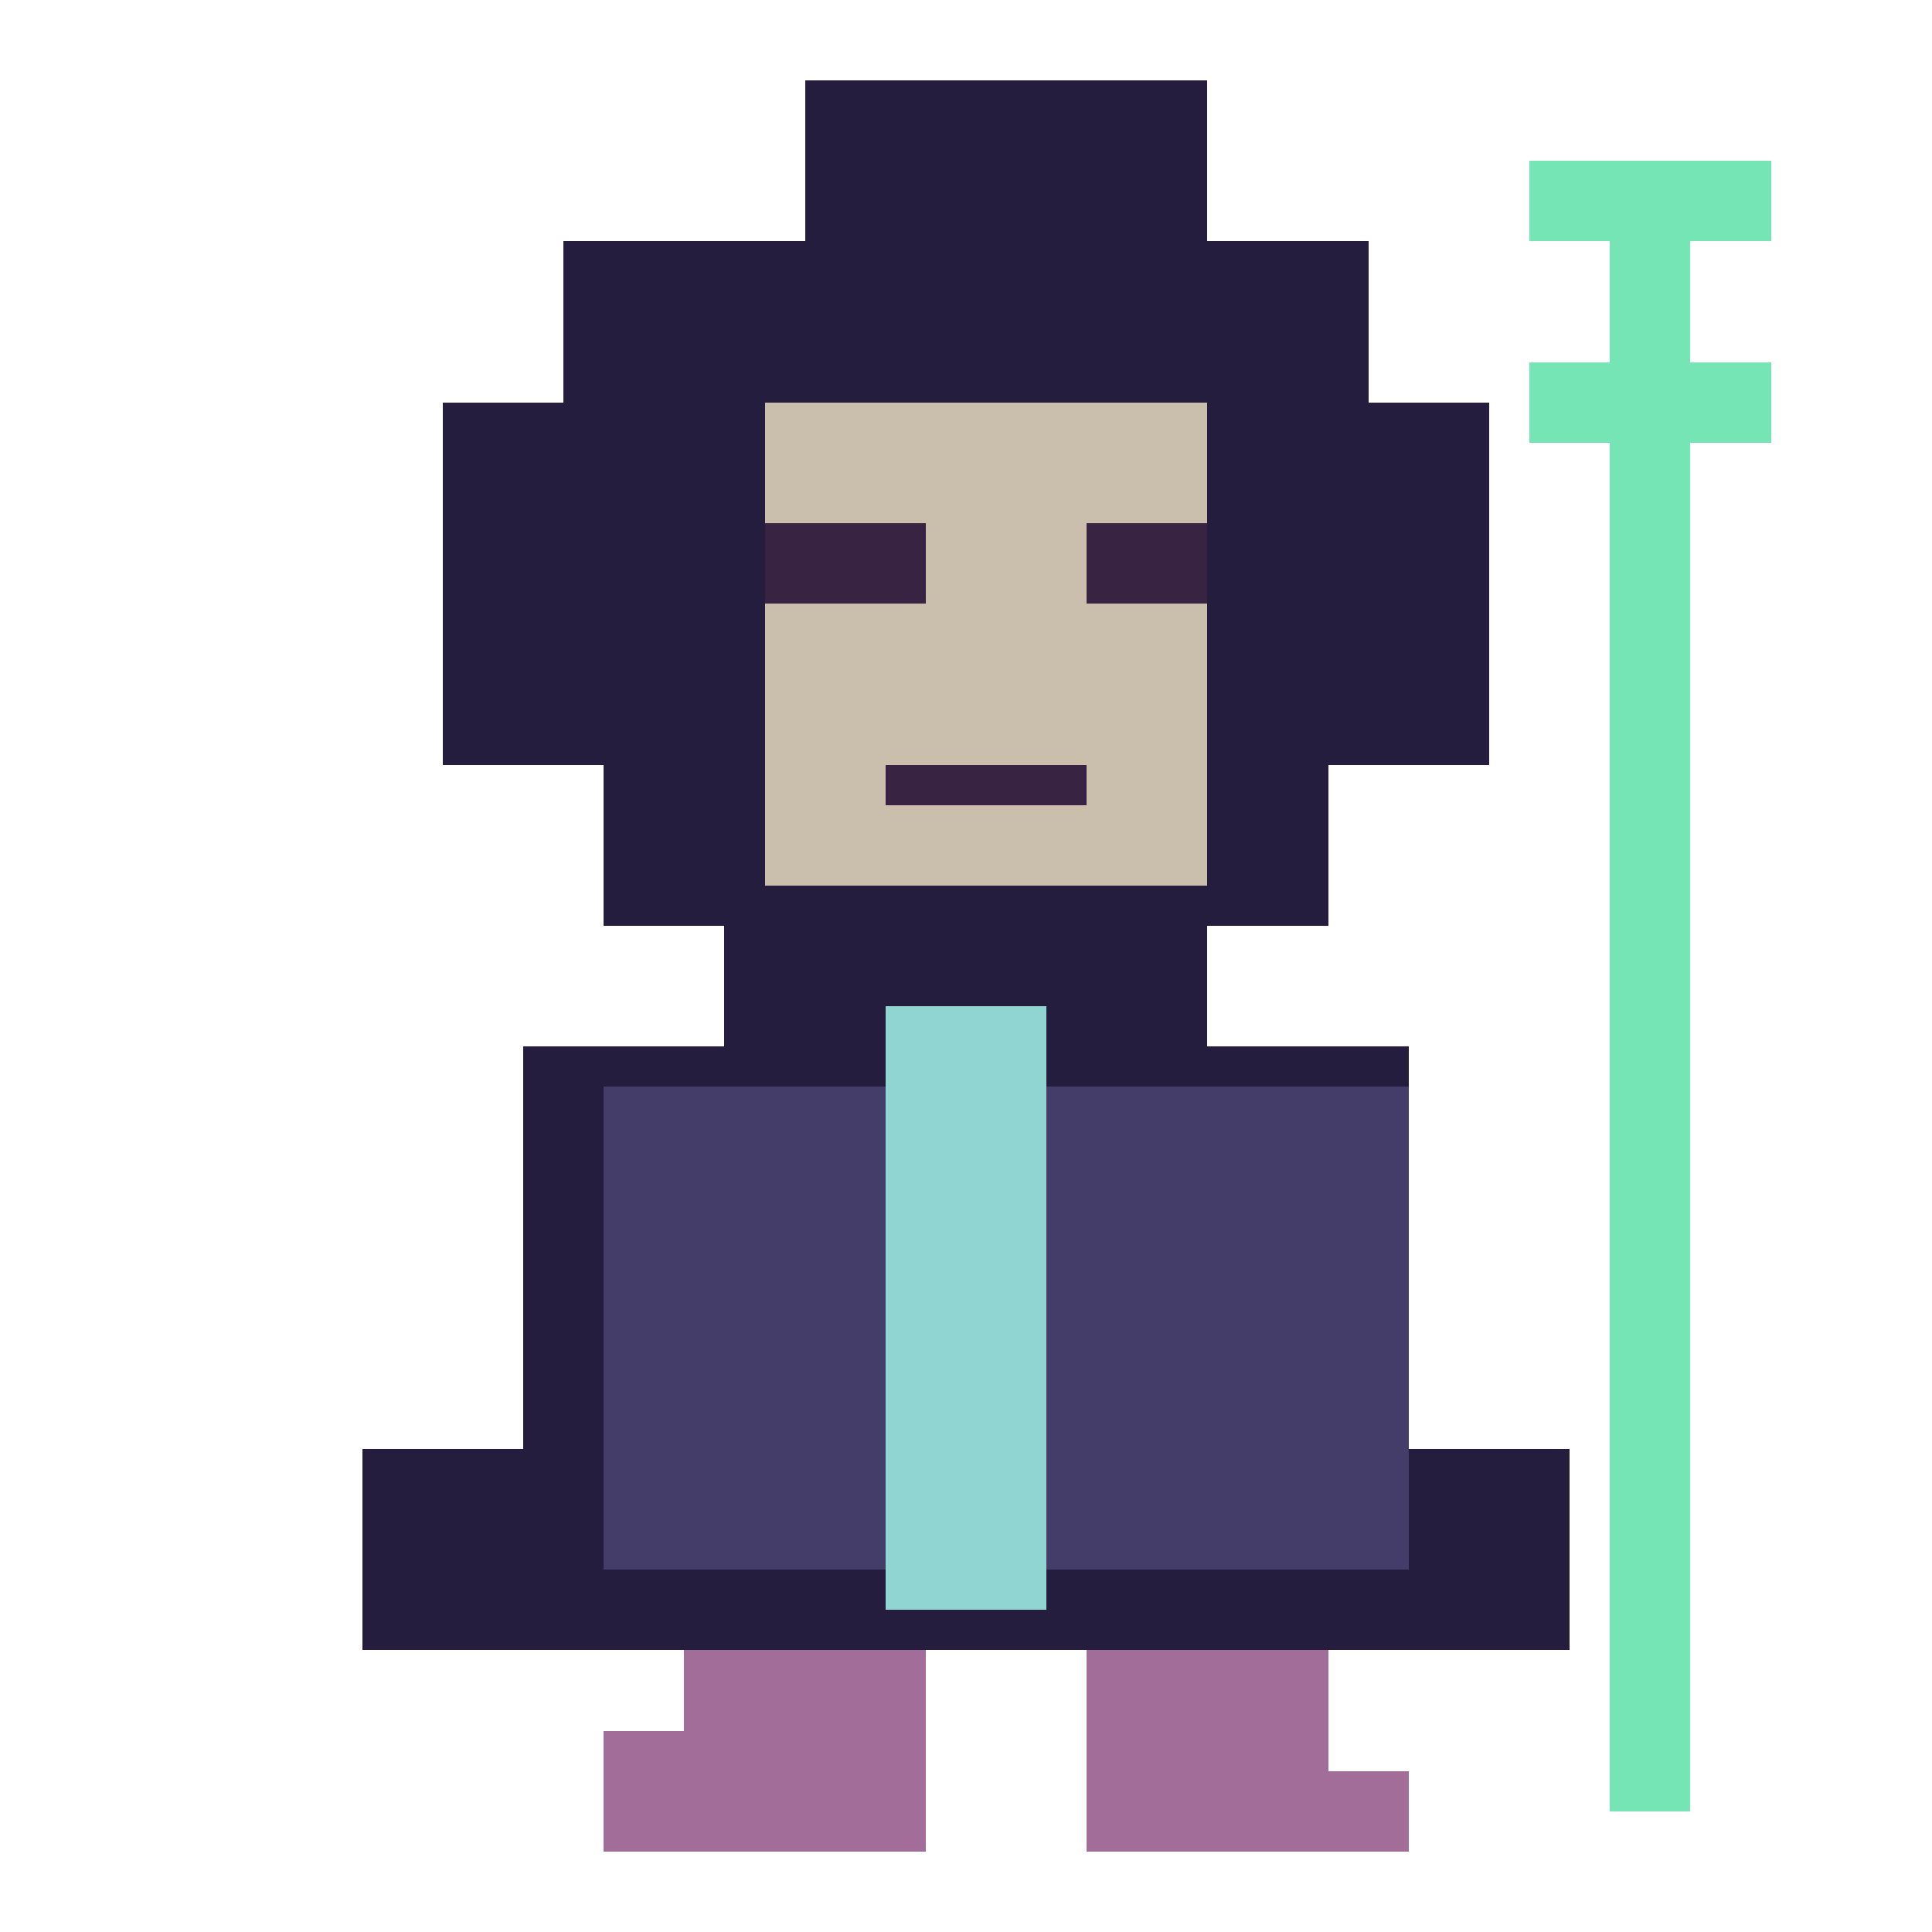
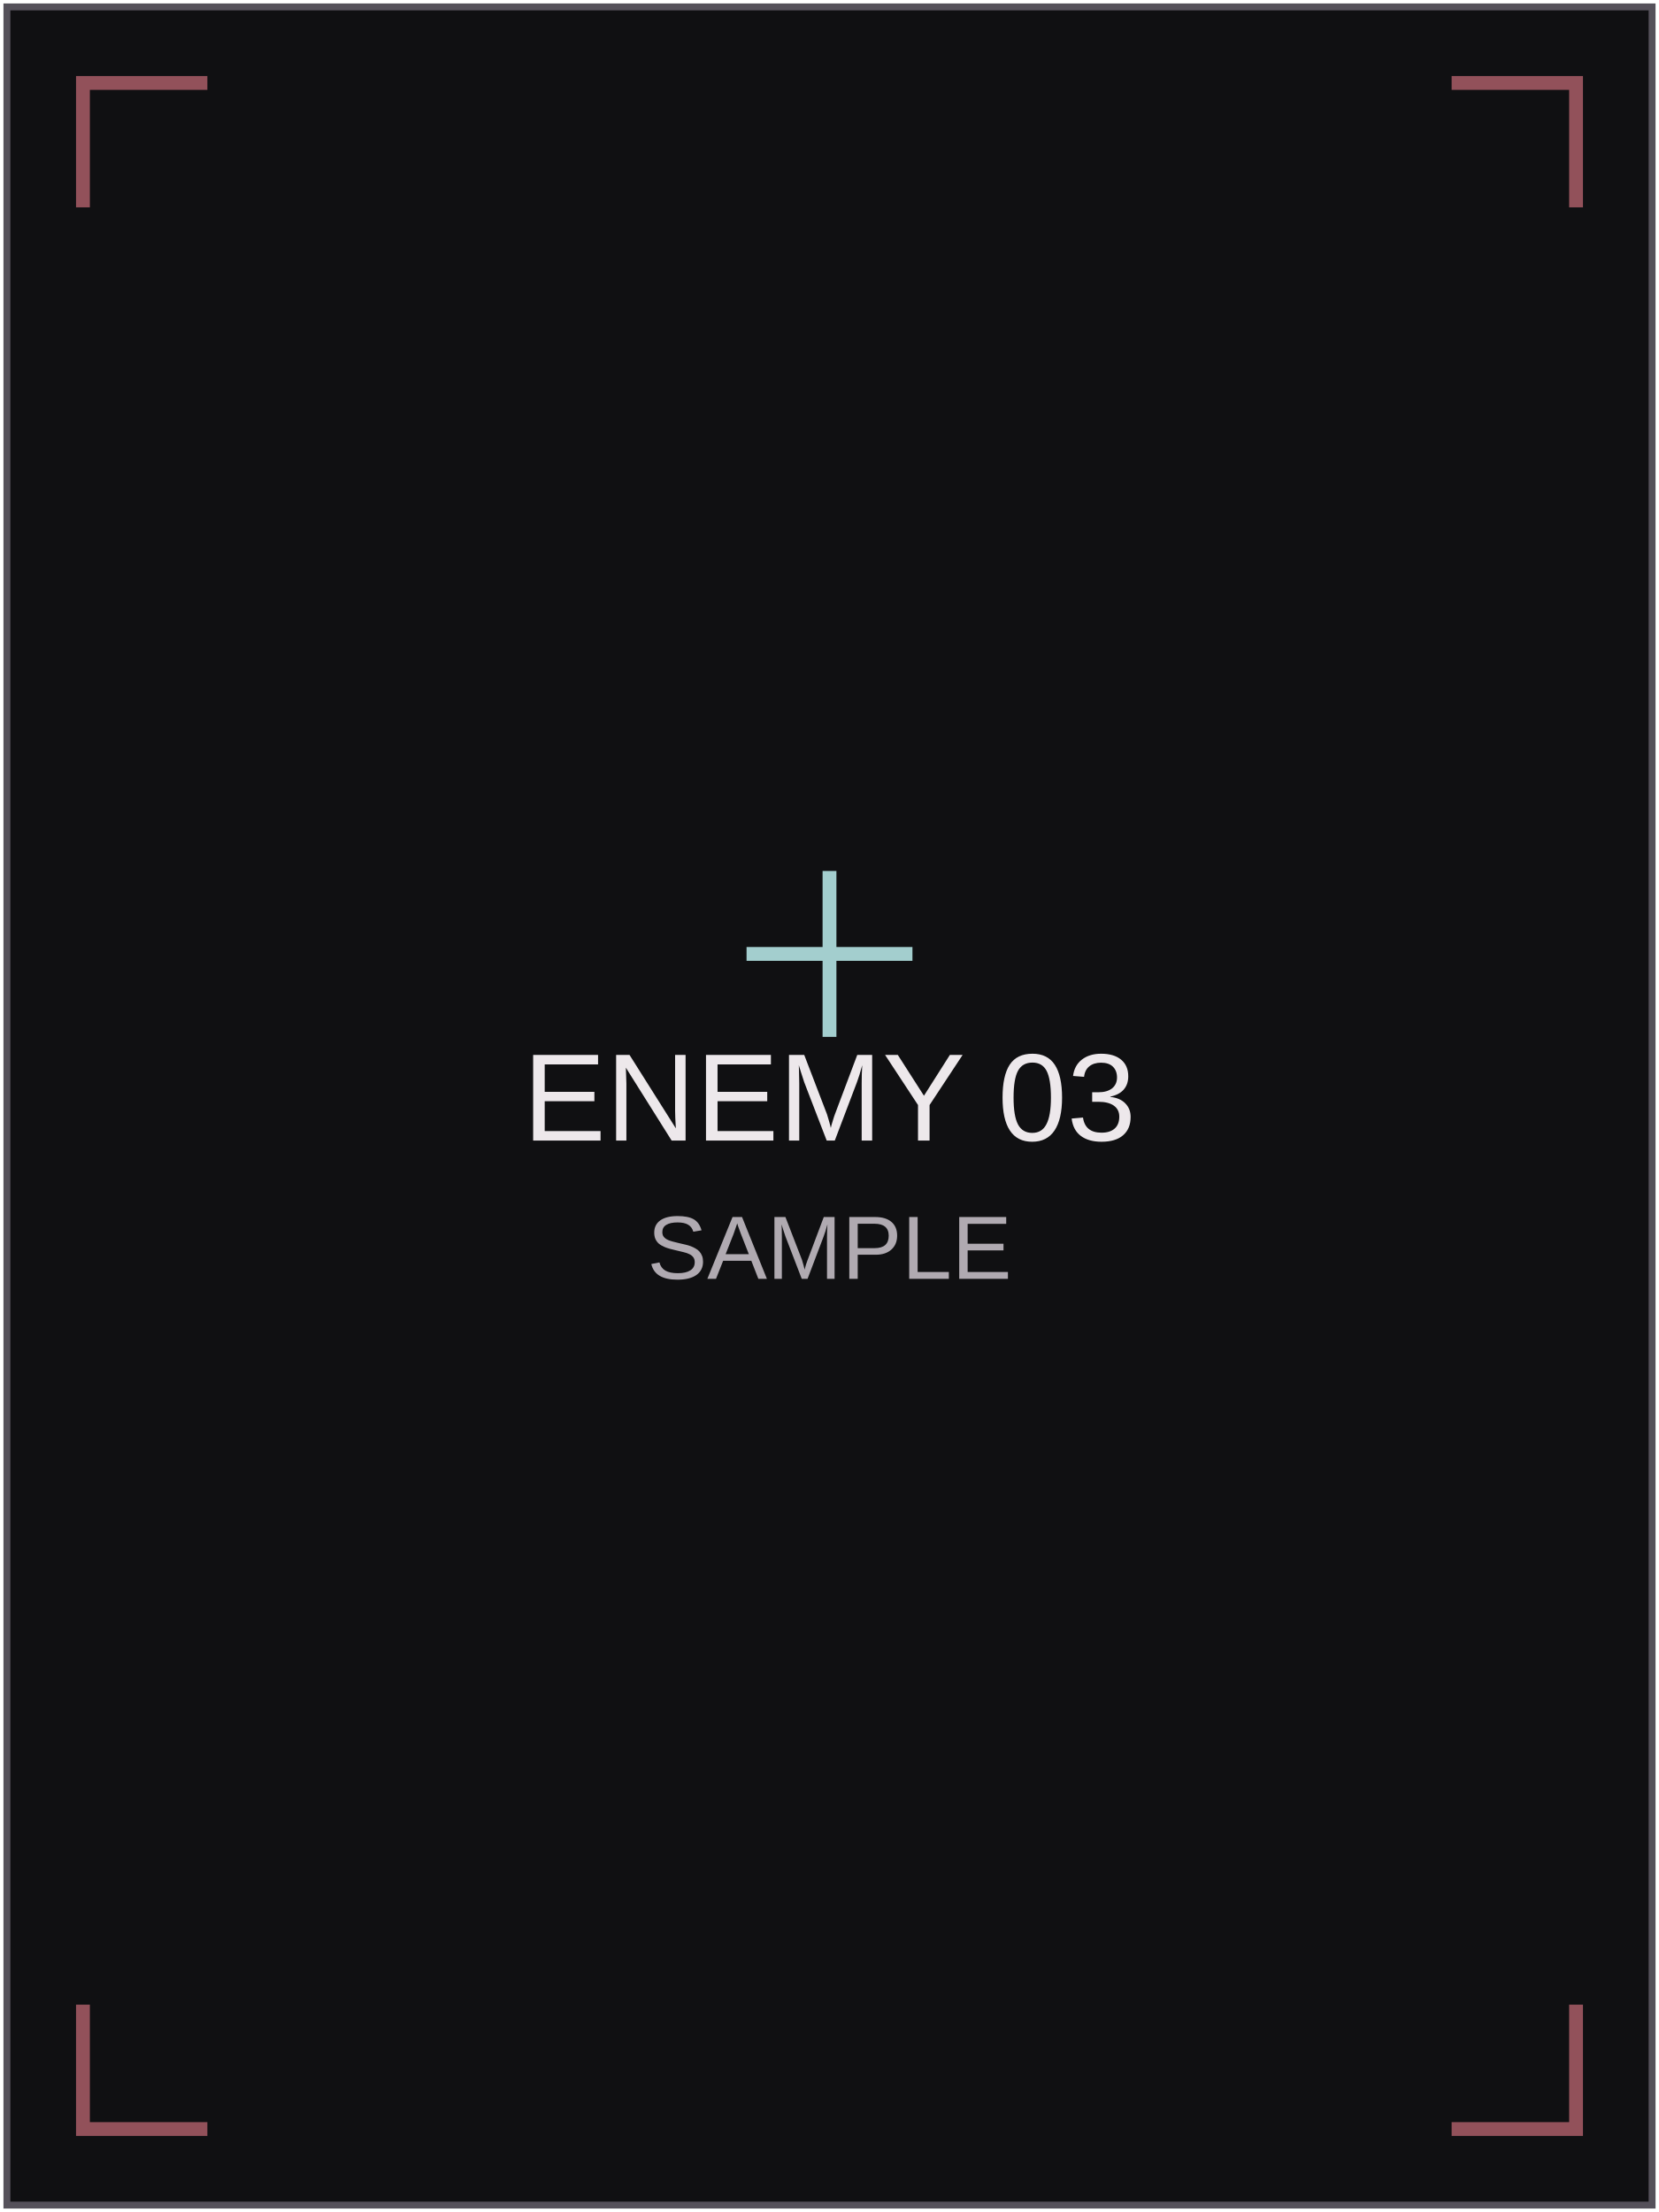
- <svg xmlns="http://www.w3.org/2000/svg" viewBox="0 0 48 48" shape-rendering="crispEdges">
-   <path fill="#241d3d" d="M20 2h10v4h4v4h3v9h-4v4h-3v3h5v10h4v5H9v-5h4V26h5v-3h-3v-4h-4v-9h3V6h6z" />
-   <path fill="#cabfac" d="M19 10h11v12H19z" />
-   <path fill="#382342" d="M19 13h4v2h-4zm8 0h3v2h-3zm-5 6h5v1h-5z" />
-   <path fill="#443d6a" d="M15 27h20v12H15z" />
-   <path fill="#90d5d2" d="M22 25h4v15h-4z" />
-   <path fill="#a26d99" d="M17 41h6v5h-8v-3h2zm10 0h6v3h2v2h-8z" />
-   <path fill="#76e5b5" d="M40 4h2v41h-2zM38 4h6v2h-6zm0 5h6v2h-6z" />
+ <svg xmlns="http://www.w3.org/2000/svg" viewBox="0 0 240 320" role="img" aria-label="ENEMY 03 image placeholder">
+   <rect x="1" y="1" width="238" height="318" fill="#101012" stroke="#55515a" />
+   <path d="M12 30V12H30 M210 12H228V30 M12 290V308H30 M210 308H228V290" fill="none" stroke="#92515a" stroke-width="2" />
+   <path d="M108.0 138.0H132.0 M120.0 126.0V150.0" stroke="#a3cece" stroke-width="2" />
+   <text x="120.0" y="165.0" text-anchor="middle" fill="#ede8eb" font-family="Arial,sans-serif" font-size="18">ENEMY 03</text>
+   <text x="120.0" y="185.0" text-anchor="middle" fill="#b0aab1" font-family="Arial,sans-serif" font-size="13">SAMPLE</text>
</svg>
